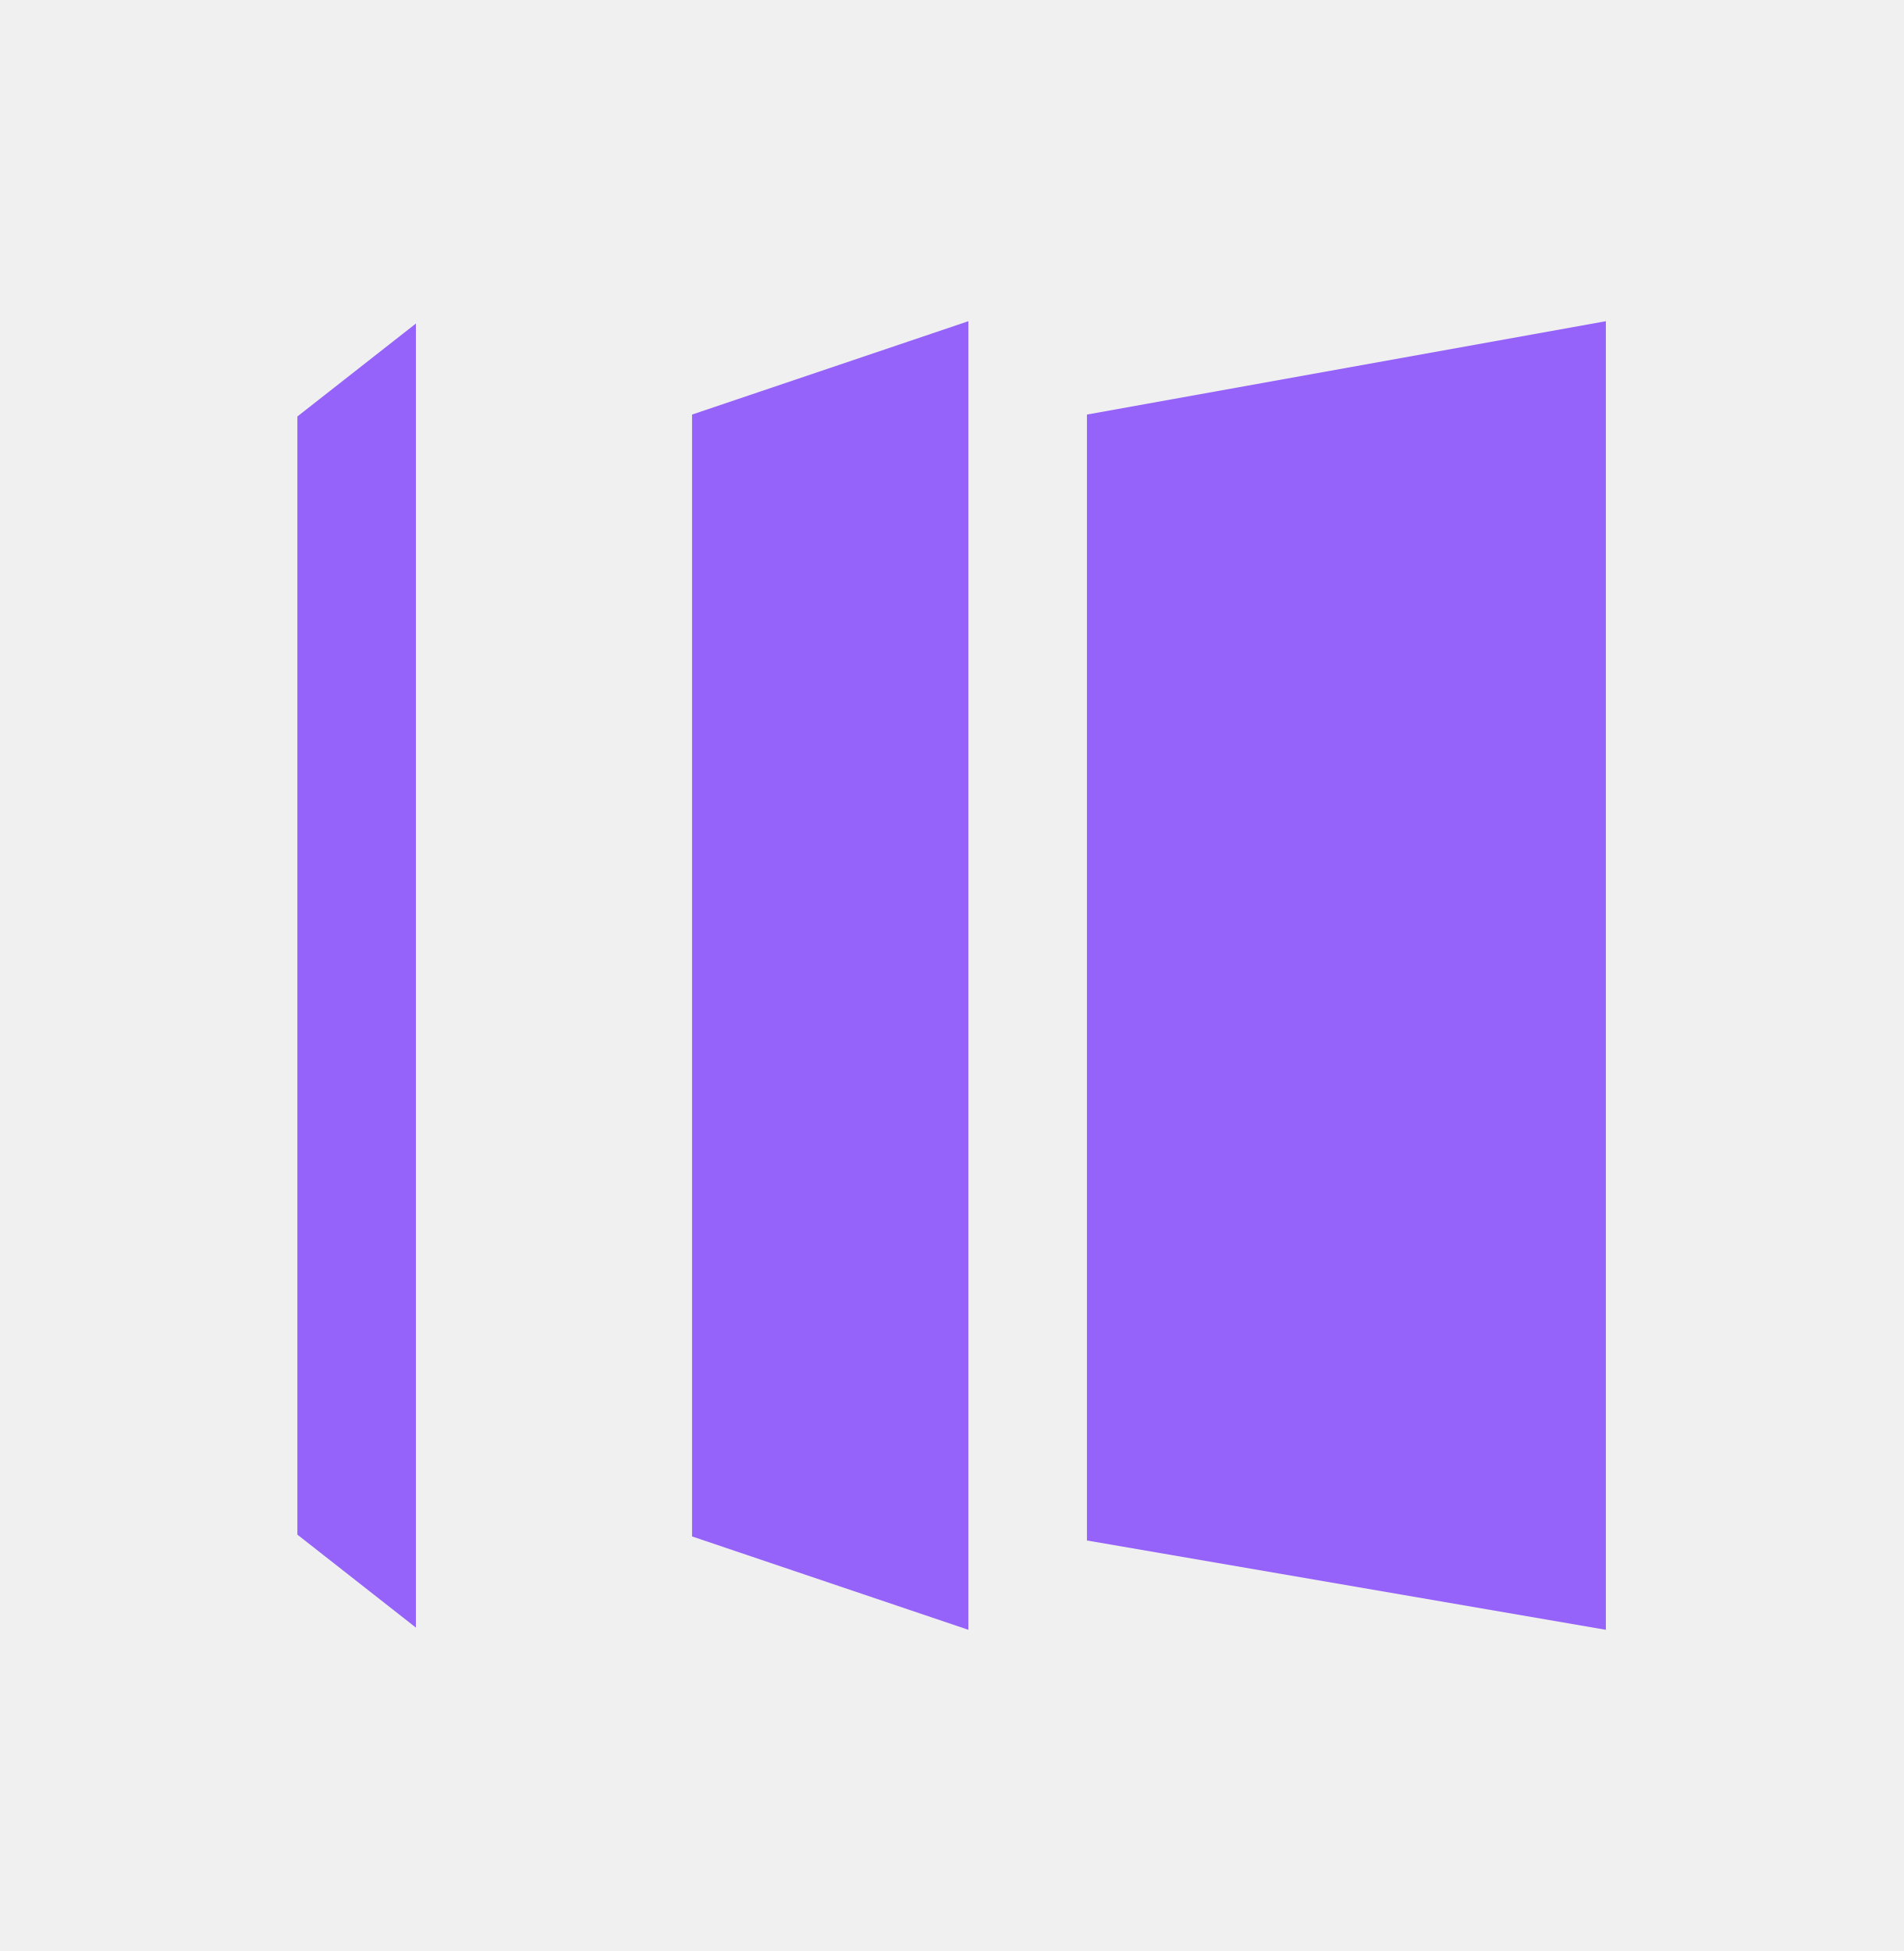
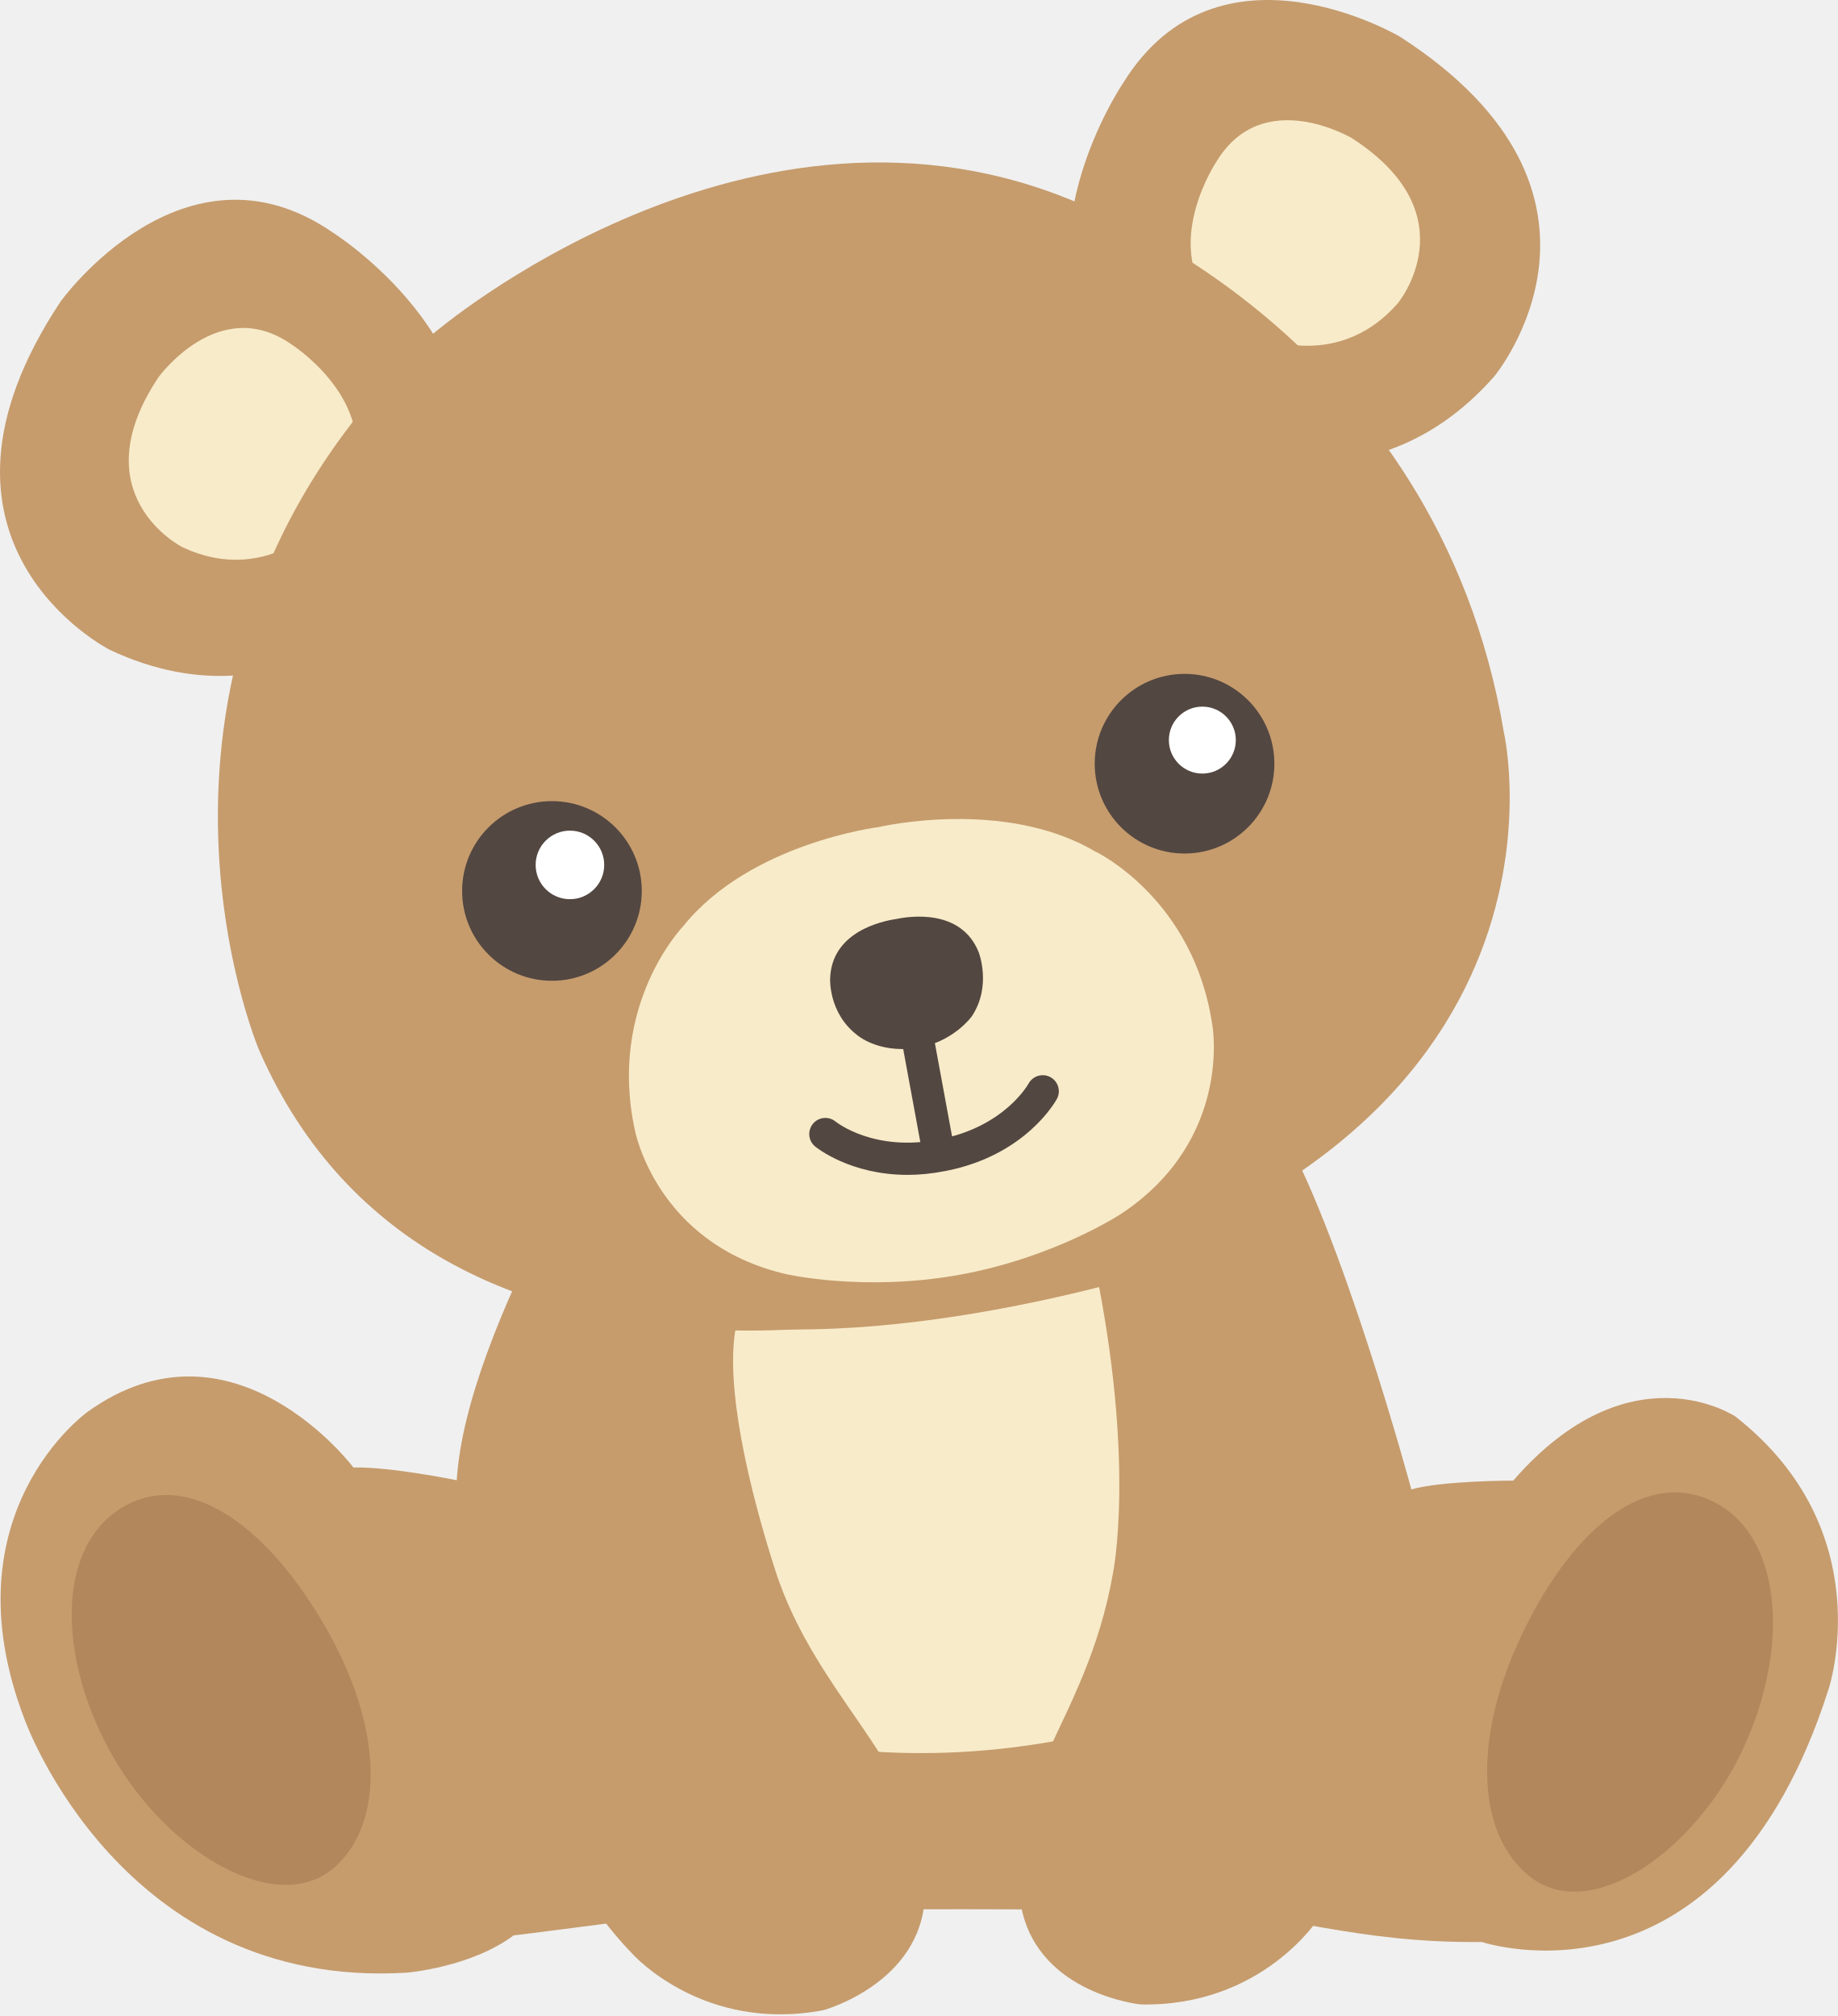
- <svg xmlns="http://www.w3.org/2000/svg" width="40" height="41" viewBox="0 0 40 41" fill="none">
-   <path d="M8.741 34.204L6.25 32.25L6.25 8.752L8.741 6.799L8.741 34.204Z" fill="#9563F9" />
-   <path d="M20.352 34.25L14.545 32.288L14.545 8.712L20.352 6.75L20.352 34.25Z" fill="#9563F9" />
-   <path d="M33.75 34.25L22.844 32.373L22.844 8.712L33.75 6.75L33.75 34.25Z" fill="#9563F9" />
+ <svg xmlns="http://www.w3.org/2000/svg" width="1000" height="1097" viewBox="0 0 1000 1097" fill="none">
+   <path d="M226.445 316.35C226.445 316.35 159.224 400.515 59.697 353.589C59.697 353.589 -54.581 295.659 33.089 163.91C33.089 163.91 100.31 70.473 181.317 126.693C181.317 126.693 275.102 185.872 250.532 271.045L226.445 316.35V316.35Z" fill="#C69C6D" />
+   <path d="M645.333 236.971C645.333 236.971 740.521 287.382 813.111 204.685C813.111 204.685 894.842 106.01 761.934 20.113C761.934 20.113 663.064 -38.803 611.164 45.034C611.164 45.034 548.743 136.673 605.202 205.014L645.333 236.971V236.971Z" fill="#C69C6D" />
+   <path d="M180.284 279.543C180.284 279.543 147.561 320.508 99.123 297.669C99.123 297.669 43.497 269.482 86.17 205.35C86.17 205.35 118.893 159.87 158.323 187.224C158.323 187.224 203.955 216.024 192.01 257.471L180.284 279.521V279.543Z" fill="#F8EBC9" />
+   <path d="M678.851 180.749C678.851 180.749 725.184 205.276 760.515 165.034C760.515 165.034 800.296 117.011 735.595 75.214C735.595 75.214 687.464 46.545 662.215 87.356C662.215 87.356 631.838 131.96 659.322 165.209L678.851 180.771V180.749Z" fill="#F8EBC9" />
+   <path d="M341.203 586.828C341.203 586.828 253.534 721.712 248.514 805.461C248.514 805.461 212.351 798.053 192.296 798.535C192.296 798.535 126.807 711.454 47.728 768.2C47.728 768.2 -29.706 823.083 13.34 935.501C13.34 935.501 65.591 1082.83 221.183 1073.43C221.183 1073.43 256.449 1070.6 279.835 1052.85C279.835 1052.85 243.386 1058.09 378.924 1040.33C378.924 1040.33 505.015 1037.29 653.33 1040.12C697.669 1040.97 737.143 1057.5 806.293 1056.73C806.293 1056.73 937.14 1100.7 995.002 918.821C995.002 918.821 1023.56 832.858 944.153 770.765C944.153 770.765 886.971 732.386 823.344 805.658C823.344 805.658 784.287 805.702 767.893 810.458C767.893 810.458 729.603 668.363 694.93 610.653L341.225 586.828H341.203Z" fill="#C69C6D" />
+   <path d="M376.562 719.008L354.426 922.956C354.426 922.956 491.542 998.793 683.626 913.203L640.602 688.279C640.602 688.279 489.942 738.274 376.562 718.987V719.008Z" fill="#F8EBC9" />
+   <path d="M285.082 698.662C285.082 698.662 228.622 944.824 344.456 1063.55C344.456 1063.55 382.79 1106.29 448.082 1093.82C448.082 1093.82 501.1 1079.29 503.204 1032.04C506.207 964.397 448.959 930.577 423.644 859.935C423.644 859.935 386.603 753.326 403.063 712.975L285.082 698.662V698.662Z" fill="#C69C6D" />
+   <path d="M693.356 651.627C693.356 651.627 812.018 907.083 717.707 1043.52C717.707 1043.52 687.066 1092.07 620.612 1090.71C620.612 1090.71 565.906 1085.25 555.934 1039.01C541.644 972.815 590.98 939.653 605.555 856.013C605.555 856.013 617.982 796.177 595.626 688.274L693.378 651.605L693.356 651.627Z" fill="#C69C6D" />
+   <path d="M533.901 708.054C533.901 708.054 237.949 792.943 140.986 571.461C140.986 571.461 49.525 356.226 235.889 181.429C235.889 181.429 408.708 32.803 588.476 111.247C588.476 111.247 781.788 180.859 818.258 398.659C818.258 398.659 872.132 632.503 533.879 708.076L533.901 708.054Z" fill="#C69C6D" />
+   <path d="M596.286 463.583C546.534 433.884 477.998 450.059 477.998 450.059C477.998 450.059 408.103 458.739 371.808 503.89C371.808 503.89 330.581 546.345 345.397 614.839C345.397 614.839 356.794 676.626 427.368 693.24C427.368 693.24 469.625 703.081 521.789 693.722C573.952 684.363 610.138 660.407 610.138 660.407C670.521 620.297 659.694 558.378 659.694 558.378C649.743 489.007 596.308 463.539 596.308 463.539L596.286 463.583Z" fill="#F8EBC9" />
+   <path d="M300.306 533.688C327.299 533.688 349.182 511.805 349.182 484.811C349.182 457.817 327.299 435.934 300.306 435.934C273.312 435.934 251.43 457.817 251.43 484.811C251.43 511.805 273.312 533.688 300.306 533.688Z" fill="#534741" />
+   <path d="M310.087 489.293C320.388 489.293 328.739 480.942 328.739 470.641C328.739 460.339 320.388 451.988 310.087 451.988C299.786 451.988 291.436 460.339 291.436 470.641C291.436 480.942 299.786 489.293 310.087 489.293Z" fill="white" />
+   <path d="M644.493 464.444C671.487 464.444 693.369 442.561 693.369 415.567C693.369 388.573 671.487 366.689 644.493 366.689C617.5 366.689 595.617 388.573 595.617 415.567C595.617 442.561 617.5 464.444 644.493 464.444Z" fill="#534741" />
+   <path d="M654.172 420.936C664.231 420.936 672.386 412.781 672.386 402.722C672.386 392.662 664.231 384.508 654.172 384.508C644.113 384.508 635.959 392.662 635.959 402.722C635.959 412.781 644.113 420.936 654.172 420.936Z" fill="white" />
+   <path d="M532.473 518.1C522.939 494.363 495.016 498.505 487.586 500.084C480.047 501.179 452.431 506.922 451.663 532.5C451.663 532.5 450.655 551.197 466.348 563.208C466.348 563.208 477.482 573.093 498.172 570.375V570.462C498.83 570.353 499.444 570.221 500.057 570.112C500.671 570.024 501.285 569.915 501.92 569.805V569.717C520.046 565.509 528.813 552.928 528.813 552.928C539.706 536.446 532.473 518.122 532.473 518.122V518.1Z" fill="#534741" />
+   <path d="M177.799 886.627C208.374 940.524 208.944 990.76 183.103 1015.13C152.222 1044.24 91.773 1009.19 61.176 955.296C30.602 901.4 30.711 840.599 67.467 819.733C104.222 798.889 147.225 832.73 177.821 886.627H177.799Z" fill="#B2875B" />
+   <path d="M826.587 892.533C800.703 948.841 804.407 998.946 832.242 1021.02C865.491 1047.41 922.739 1007.34 948.646 951.033C974.53 894.725 969.27 834.144 930.871 816.5C892.471 798.834 852.494 836.226 826.609 892.533H826.587Z" fill="#B2875B" />
+   <path d="M493.738 639.304C462.702 639.304 444.401 624.597 443.503 623.852C439.755 620.783 439.229 615.26 442.297 611.512C445.366 607.764 450.889 607.238 454.637 610.306C455.448 610.942 475.875 626.92 510.658 620.06L511.491 619.906C546.274 613.046 559.117 590.536 559.643 589.594C561.989 585.385 567.293 583.829 571.523 586.131C575.753 588.432 577.331 593.714 575.051 597.944C574.372 599.194 558.131 628.586 514.866 637.112L514.033 637.266C506.778 638.69 499.984 639.304 493.738 639.304V639.304Z" fill="#534741" />
+   <path d="M510.185 633.194C506.043 633.194 502.361 630.235 501.572 626.005L487.939 551.944C487.062 547.188 490.219 542.607 494.975 541.73C499.753 540.853 504.312 544.01 505.188 548.766L518.821 622.827C519.698 627.583 516.542 632.164 511.785 633.041C511.237 633.129 510.711 633.194 510.185 633.194Z" fill="#534741" />
</svg>
